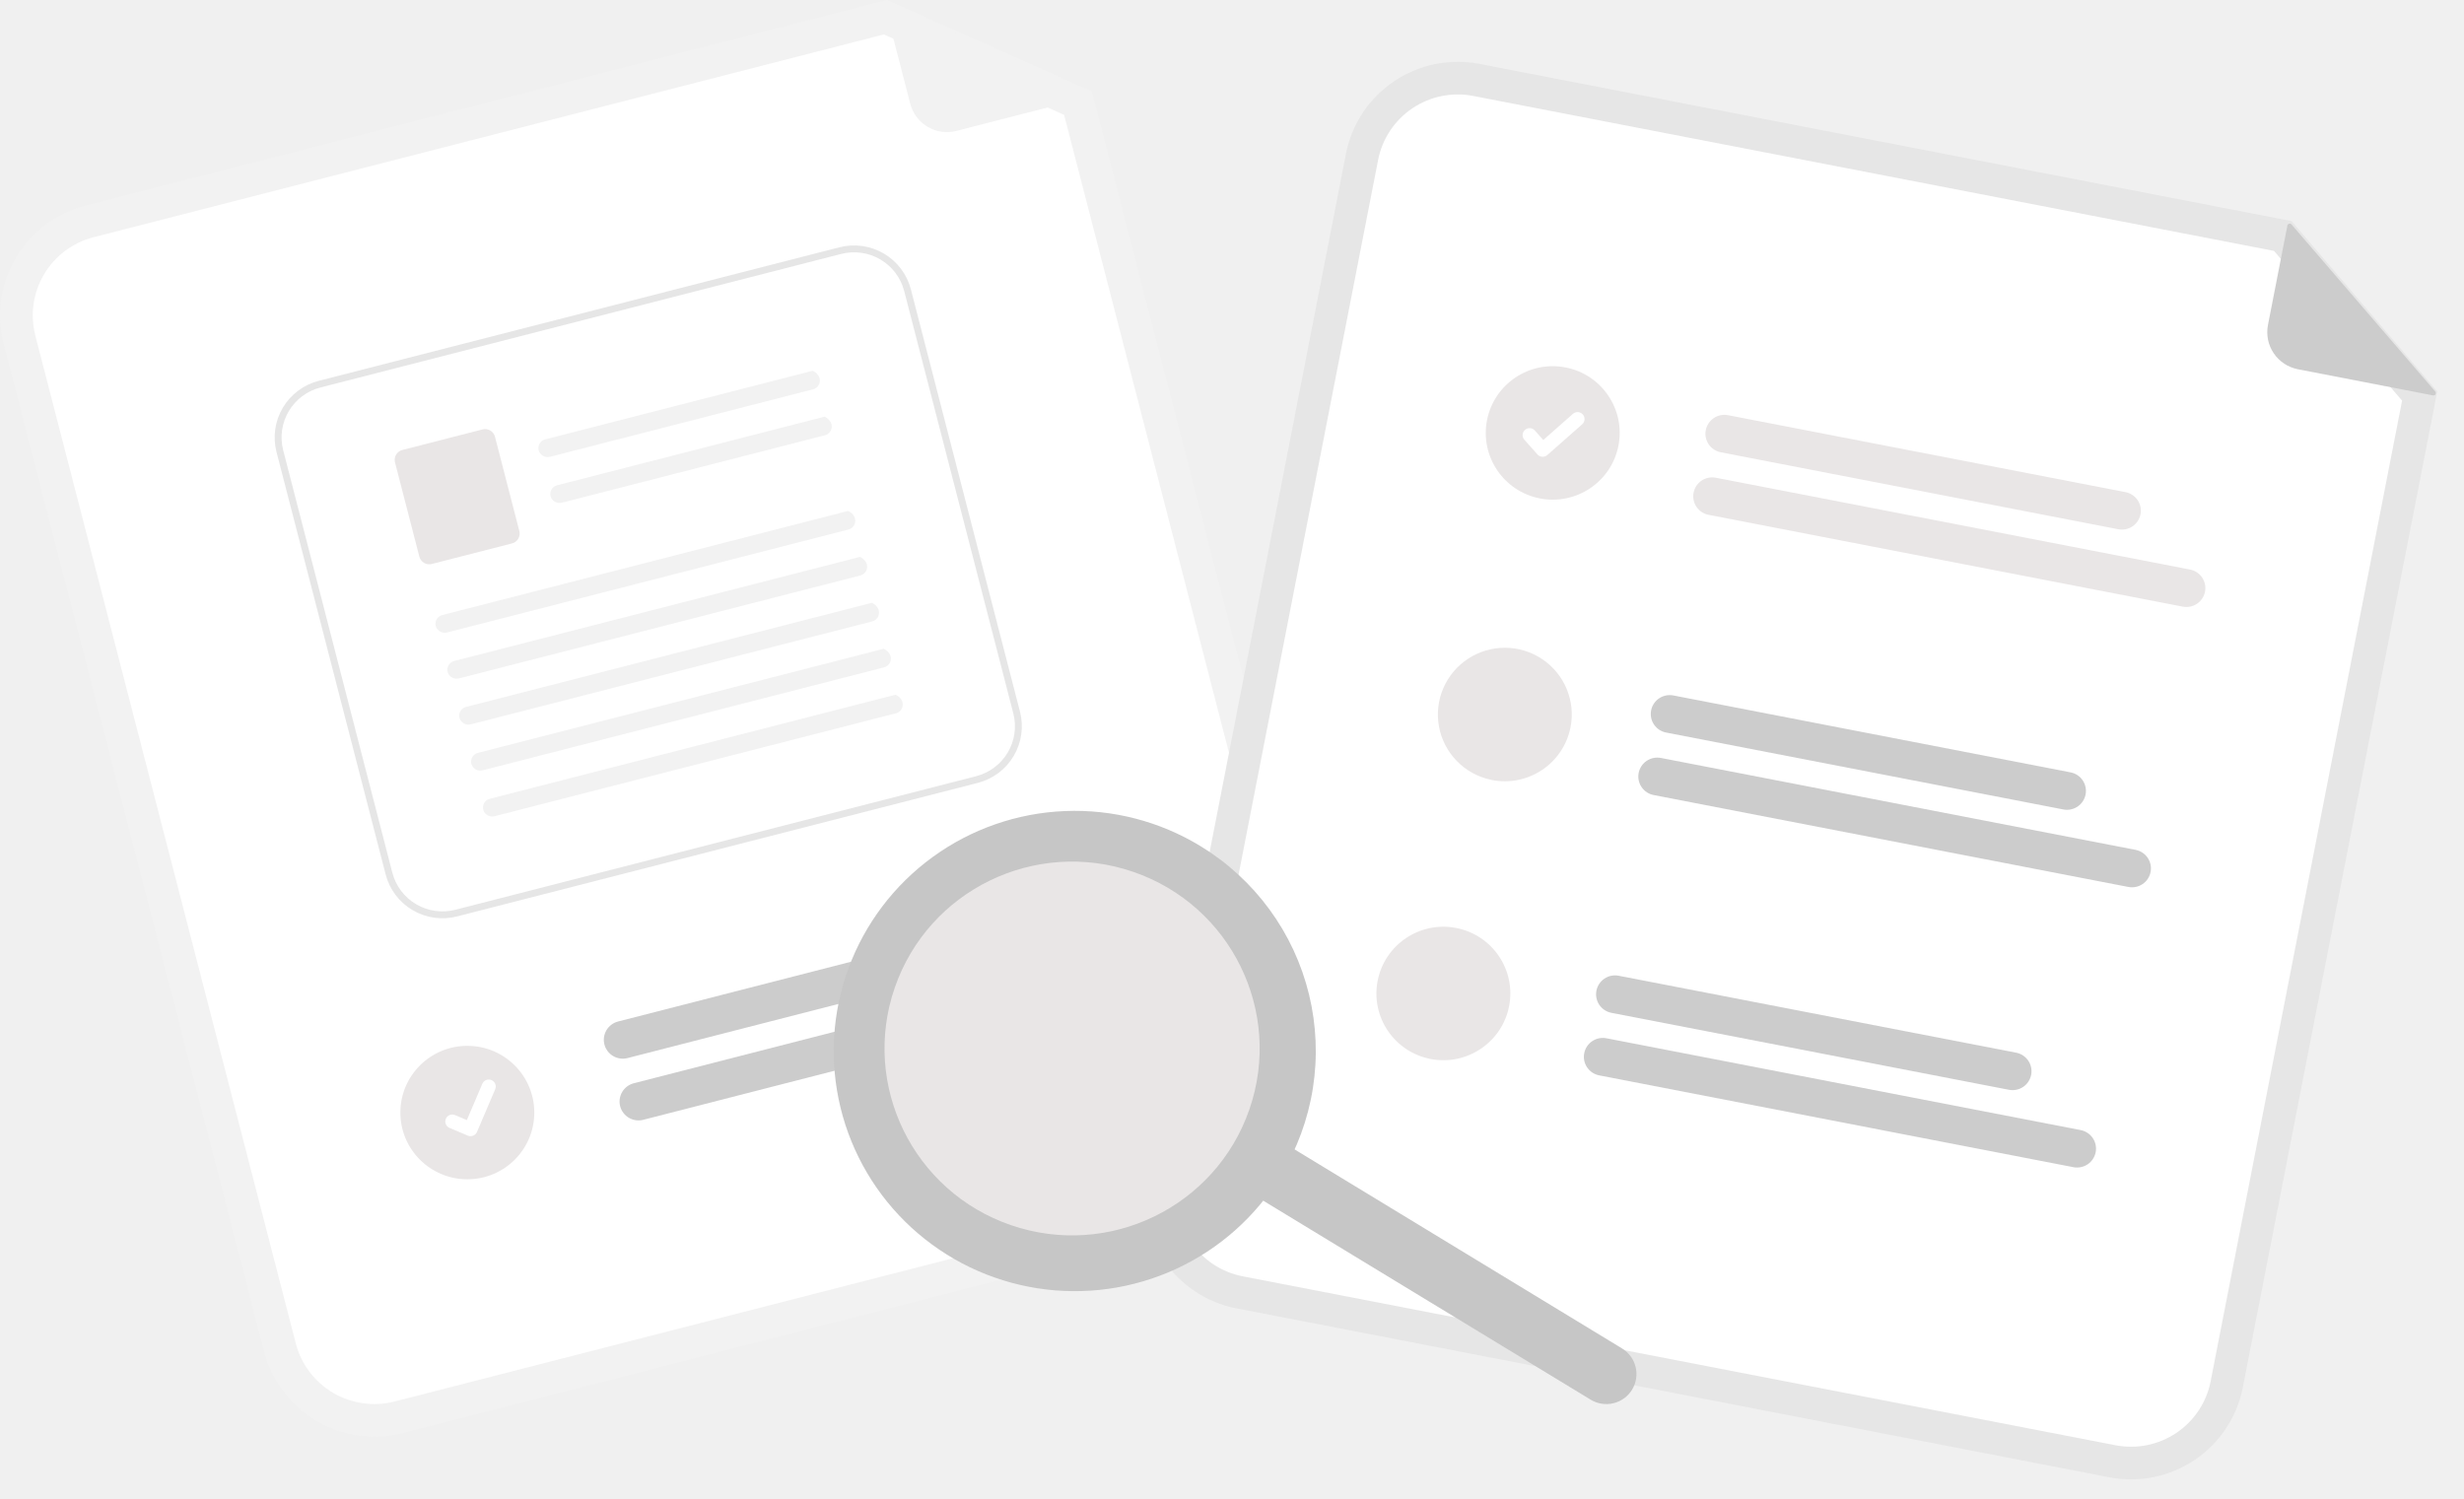
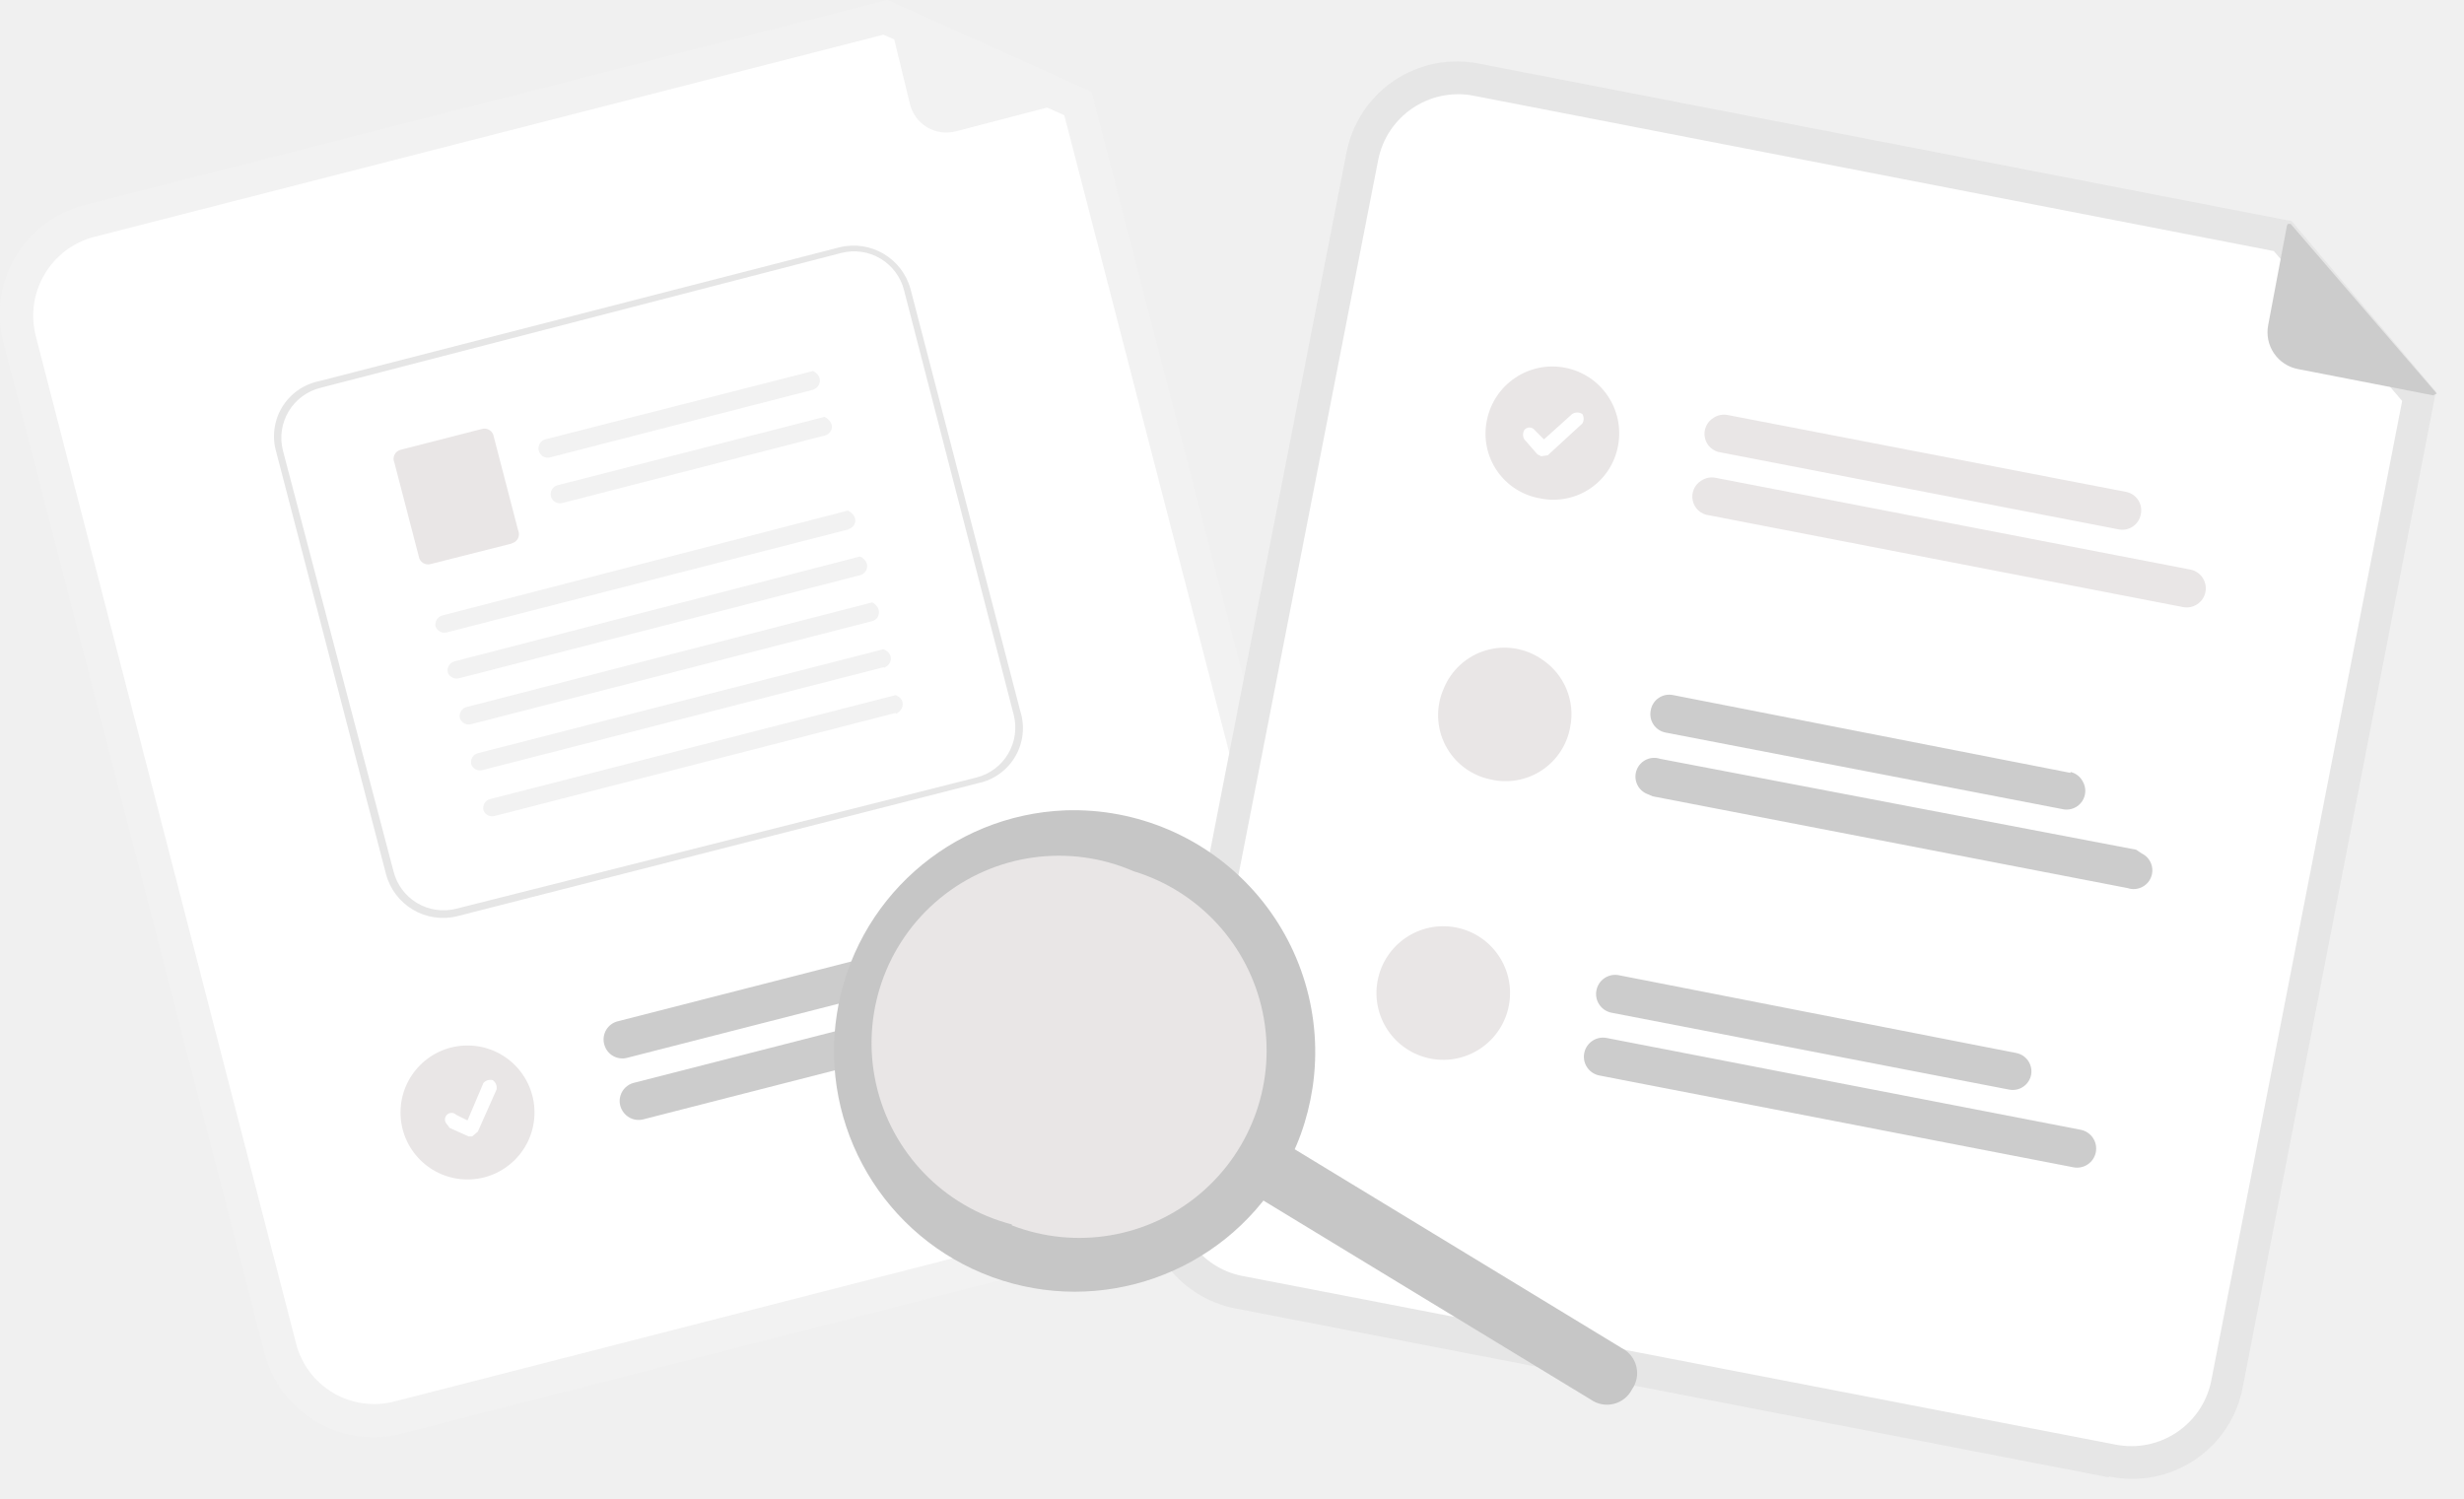
- <svg xmlns="http://www.w3.org/2000/svg" width="263" height="160" viewBox="0 0 263 160" fill="none">
-   <g clip-path="url(#clip0_438_1566)">
-     <path d="M134.919 129.387L42.977 152.978C39.859 153.775 36.55 153.306 33.778 151.675C31.005 150.044 28.996 147.384 28.189 144.278L0.385 36.684C-0.414 33.577 0.056 30.28 1.693 27.517C3.33 24.755 6 22.752 9.117 21.948L94.653 0L116.545 9.766L143.65 114.651C144.45 117.758 143.979 121.055 142.342 123.818C140.705 126.58 138.036 128.583 134.919 129.387Z" fill="#F2F2F2" />
-     <path d="M9.987 25.322C7.767 25.894 5.866 27.32 4.7 29.287C3.535 31.255 3.2 33.602 3.769 35.815L31.574 143.409C32.149 145.621 33.58 147.515 35.554 148.677C37.528 149.839 39.884 150.172 42.105 149.605L134.047 126.014C136.266 125.442 138.167 124.016 139.333 122.048C140.499 120.081 140.834 117.734 140.265 115.521L113.579 12.26L94.339 3.677L9.987 25.322Z" fill="white" />
-     <path d="M116.311 10.322L102.082 13.973C101.043 14.24 99.941 14.084 99.017 13.541C98.094 12.997 97.424 12.11 97.157 11.075L94.451 0.603C94.439 0.557 94.44 0.509 94.455 0.464C94.469 0.419 94.496 0.379 94.532 0.348C94.568 0.318 94.612 0.298 94.659 0.291C94.707 0.285 94.754 0.291 94.798 0.31L116.351 9.848C116.399 9.869 116.439 9.905 116.466 9.95C116.492 9.995 116.504 10.047 116.5 10.099C116.496 10.151 116.475 10.201 116.441 10.241C116.407 10.28 116.362 10.309 116.311 10.322Z" fill="#F2F2F2" />
-     <path d="M108.825 102.204L66.966 112.946C66.448 113.075 65.899 112.996 65.44 112.724C64.98 112.452 64.648 112.01 64.514 111.494C64.381 110.978 64.458 110.431 64.728 109.972C64.999 109.512 65.441 109.179 65.957 109.043L107.817 98.301C108.075 98.233 108.343 98.217 108.607 98.253C108.871 98.289 109.126 98.377 109.356 98.511C109.585 98.646 109.786 98.824 109.947 99.036C110.107 99.248 110.224 99.49 110.291 99.747C110.357 100.004 110.372 100.272 110.334 100.535C110.296 100.798 110.207 101.051 110.071 101.279C109.935 101.507 109.754 101.707 109.541 101.865C109.327 102.024 109.084 102.139 108.825 102.204Z" fill="#CCCCCC" />
-     <path d="M118.605 106.717L68.668 119.531C68.41 119.598 68.141 119.615 67.877 119.579C67.613 119.542 67.359 119.455 67.129 119.32C66.899 119.186 66.698 119.007 66.538 118.795C66.377 118.583 66.26 118.342 66.194 118.085C66.127 117.827 66.113 117.56 66.15 117.297C66.188 117.034 66.278 116.781 66.414 116.553C66.55 116.324 66.73 116.125 66.944 115.966C67.158 115.808 67.401 115.693 67.659 115.628L117.597 102.814C118.115 102.684 118.664 102.764 119.123 103.036C119.583 103.308 119.915 103.75 120.048 104.266C120.182 104.781 120.105 105.329 119.834 105.788C119.564 106.247 119.122 106.581 118.605 106.717Z" fill="#CCCCCC" />
-     <path d="M49.881 125.881C53.829 125.881 57.029 122.693 57.029 118.759C57.029 114.826 53.829 111.637 49.881 111.637C45.934 111.637 42.734 114.826 42.734 118.759C42.734 122.693 45.934 125.881 49.881 125.881Z" fill="#E9E6E6" />
-     <path d="M104.374 83.565L48.78 97.825C47.174 98.235 45.469 97.993 44.041 97.153C42.613 96.312 41.578 94.942 41.163 93.342L29.513 48.244C29.101 46.643 29.344 44.945 30.187 43.522C31.031 42.099 32.406 41.068 34.011 40.654L89.605 26.395C91.212 25.984 92.916 26.226 94.344 27.067C95.772 27.907 96.808 29.277 97.223 30.878L108.873 75.976C109.284 77.576 109.042 79.274 108.198 80.697C107.355 82.12 105.98 83.151 104.374 83.565Z" fill="white" />
-     <path d="M104.374 83.565L48.78 97.825C47.174 98.235 45.469 97.993 44.041 97.153C42.613 96.312 41.578 94.942 41.163 93.342L29.513 48.244C29.101 46.643 29.344 44.945 30.187 43.522C31.031 42.099 32.406 41.068 34.011 40.654L89.605 26.395C91.212 25.984 92.916 26.226 94.344 27.067C95.772 27.907 96.808 29.277 97.223 30.878L108.873 75.976C109.284 77.576 109.042 79.274 108.198 80.697C107.355 82.12 105.98 83.151 104.374 83.565ZM34.195 41.363C32.778 41.729 31.565 42.639 30.821 43.895C30.077 45.15 29.863 46.649 30.227 48.061L41.877 93.159C42.244 94.571 43.157 95.78 44.418 96.521C45.678 97.262 47.181 97.475 48.599 97.113L104.191 82.855C105.608 82.489 106.821 81.579 107.565 80.323C108.309 79.068 108.523 77.569 108.159 76.157L96.51 31.059C96.143 29.647 95.23 28.438 93.97 27.697C92.71 26.956 91.206 26.743 89.788 27.105L34.195 41.363Z" fill="#E6E6E6" />
-     <path d="M86.785 41.557L58.728 48.754C58.483 48.822 58.221 48.795 57.995 48.678C57.769 48.561 57.596 48.363 57.511 48.124C57.471 47.999 57.458 47.867 57.471 47.737C57.484 47.607 57.524 47.48 57.587 47.366C57.651 47.251 57.738 47.151 57.842 47.07C57.946 46.99 58.065 46.932 58.193 46.899L86.753 39.574C87.907 40.156 87.603 41.348 86.785 41.557L86.785 41.557Z" fill="#F2F2F2" />
-     <path d="M88.051 46.46L59.994 53.656C59.749 53.724 59.487 53.697 59.261 53.581C59.035 53.464 58.862 53.266 58.777 53.026C58.737 52.901 58.723 52.77 58.737 52.639C58.75 52.509 58.789 52.383 58.853 52.268C58.917 52.153 59.004 52.053 59.108 51.973C59.212 51.893 59.331 51.834 59.459 51.802L88.019 44.476C89.173 45.059 88.869 46.25 88.051 46.46L88.051 46.46Z" fill="#F2F2F2" />
-     <path d="M54.65 58.006L46.087 60.201C45.949 60.237 45.805 60.245 45.663 60.225C45.522 60.205 45.385 60.157 45.262 60.085C45.139 60.012 45.032 59.916 44.946 59.803C44.86 59.689 44.797 59.559 44.761 59.421L42.16 49.354C42.124 49.216 42.116 49.073 42.136 48.932C42.157 48.791 42.204 48.655 42.277 48.532C42.35 48.409 42.446 48.302 42.56 48.217C42.675 48.131 42.805 48.069 42.943 48.033L51.506 45.837C51.786 45.766 52.082 45.807 52.331 45.954C52.579 46.1 52.76 46.339 52.832 46.617L55.433 56.686C55.469 56.824 55.477 56.968 55.457 57.109C55.437 57.25 55.389 57.386 55.316 57.508C55.244 57.631 55.147 57.738 55.033 57.824C54.919 57.91 54.789 57.972 54.65 58.007V58.006Z" fill="#E9E6E6" />
-     <path d="M90.564 56.523L47.743 67.506C47.498 67.575 47.236 67.547 47.01 67.431C46.784 67.314 46.611 67.116 46.526 66.877C46.486 66.752 46.472 66.62 46.486 66.49C46.499 66.359 46.538 66.233 46.602 66.118C46.666 66.004 46.753 65.903 46.857 65.823C46.961 65.743 47.08 65.685 47.208 65.652L90.532 54.539C91.686 55.122 91.382 56.313 90.564 56.523Z" fill="#F2F2F2" />
-     <path d="M91.832 61.428L49.01 72.412C48.765 72.48 48.503 72.453 48.277 72.336C48.051 72.219 47.878 72.021 47.793 71.782C47.753 71.657 47.74 71.525 47.753 71.395C47.766 71.264 47.806 71.138 47.87 71.023C47.933 70.909 48.02 70.808 48.124 70.728C48.228 70.648 48.347 70.59 48.475 70.557L91.799 59.444C92.953 60.027 92.65 61.218 91.831 61.428L91.832 61.428Z" fill="#F2F2F2" />
-     <path d="M93.097 66.331L50.277 77.314C50.032 77.382 49.769 77.355 49.543 77.238C49.317 77.121 49.144 76.923 49.059 76.684C49.02 76.559 49.006 76.427 49.019 76.297C49.032 76.167 49.072 76.04 49.136 75.926C49.2 75.811 49.286 75.711 49.39 75.631C49.495 75.55 49.614 75.492 49.741 75.46L93.065 64.347C94.219 64.929 93.915 66.121 93.097 66.331Z" fill="#F2F2F2" />
-     <path d="M94.365 71.236L51.544 82.219C51.299 82.287 51.036 82.26 50.81 82.143C50.584 82.026 50.411 81.828 50.326 81.589C50.287 81.464 50.273 81.332 50.286 81.202C50.3 81.072 50.339 80.945 50.403 80.831C50.467 80.716 50.553 80.616 50.657 80.535C50.762 80.455 50.881 80.397 51.008 80.364L94.333 69.252C95.486 69.834 95.183 71.026 94.365 71.236Z" fill="#F2F2F2" />
-     <path d="M95.631 76.138L52.81 87.121C52.565 87.19 52.303 87.162 52.077 87.046C51.851 86.929 51.678 86.731 51.593 86.492C51.553 86.367 51.54 86.235 51.553 86.105C51.566 85.974 51.606 85.848 51.67 85.733C51.733 85.618 51.82 85.518 51.924 85.438C52.028 85.358 52.148 85.3 52.275 85.267L95.599 74.154C96.753 74.737 96.449 75.928 95.631 76.138Z" fill="#F2F2F2" />
-     <path d="M50.409 121.256C50.253 121.296 50.089 121.285 49.94 121.224L49.931 121.22L47.984 120.397C47.894 120.359 47.812 120.303 47.743 120.234C47.674 120.164 47.62 120.081 47.584 119.991C47.547 119.9 47.528 119.803 47.529 119.706C47.53 119.608 47.55 119.511 47.589 119.421C47.627 119.331 47.683 119.25 47.753 119.182C47.823 119.113 47.906 119.059 47.997 119.023C48.088 118.986 48.185 118.968 48.283 118.969C48.381 118.97 48.478 118.99 48.568 119.028L49.83 119.563L51.483 115.687C51.56 115.506 51.707 115.362 51.891 115.288C52.074 115.215 52.279 115.217 52.462 115.294L52.452 115.319L52.462 115.293C52.644 115.371 52.788 115.517 52.862 115.7C52.936 115.883 52.934 116.087 52.857 116.269L50.912 120.826C50.867 120.931 50.798 121.024 50.711 121.098C50.623 121.173 50.52 121.226 50.409 121.254L50.409 121.256Z" fill="white" />
-     <path d="M225.149 157.694L131.972 139.661C128.812 139.046 126.027 137.206 124.228 134.546C122.428 131.887 121.761 128.623 122.373 125.473L143.668 16.392C144.286 13.243 146.132 10.467 148.801 8.672C151.471 6.877 154.745 6.211 157.905 6.819L244.591 23.596L260.145 41.786L239.387 148.12C238.768 151.269 236.922 154.046 234.253 155.841C231.584 157.636 228.31 158.302 225.149 157.694Z" fill="#E6E6E6" />
-     <path d="M157.237 10.239C154.987 9.806 152.655 10.281 150.755 11.559C148.854 12.837 147.539 14.814 147.099 17.056L125.804 126.137C125.369 128.38 125.844 130.704 127.125 132.598C128.407 134.492 130.39 135.801 132.64 136.239L225.817 154.273C228.067 154.706 230.399 154.231 232.3 152.953C234.2 151.675 235.515 149.698 235.955 147.456L256.392 42.769L242.724 26.784L157.237 10.239Z" fill="white" />
-     <path d="M226.099 56.493L183.669 48.278C183.142 48.176 182.678 47.869 182.378 47.426C182.078 46.983 181.968 46.439 182.07 45.914C182.172 45.389 182.48 44.926 182.925 44.627C183.369 44.327 183.915 44.217 184.441 44.318L226.873 52.534C227.399 52.636 227.863 52.943 228.163 53.386C228.463 53.829 228.574 54.373 228.471 54.898C228.369 55.423 228.062 55.886 227.617 56.185C227.172 56.485 226.626 56.595 226.1 56.493L226.099 56.493Z" fill="#E9E6E6" />
-     <path d="M232.985 64.755L182.367 54.954C181.84 54.852 181.376 54.546 181.076 54.102C180.776 53.659 180.665 53.115 180.768 52.59C180.87 52.065 181.178 51.602 181.622 51.303C182.067 51.003 182.613 50.893 183.139 50.995L233.758 60.796C234.284 60.898 234.749 61.204 235.048 61.648C235.348 62.091 235.459 62.635 235.357 63.16C235.254 63.685 234.947 64.148 234.502 64.447C234.057 64.746 233.512 64.857 232.985 64.755Z" fill="#E9E6E6" />
-     <path d="M221.036 82.451L178.607 74.235C178.081 74.133 177.535 74.244 177.09 74.543C176.646 74.843 176.338 75.305 176.236 75.83C176.133 76.355 176.244 76.899 176.544 77.343C176.844 77.786 177.308 78.092 177.834 78.194L220.264 86.41C220.787 86.504 221.326 86.389 221.765 86.089C222.204 85.79 222.507 85.33 222.609 84.809C222.71 84.289 222.602 83.75 222.308 83.308C222.014 82.867 221.557 82.559 221.036 82.451Z" fill="#CCCCCC" />
-     <path d="M227.922 90.713L177.304 80.912C177.042 80.858 176.772 80.856 176.509 80.907C176.246 80.957 175.996 81.06 175.773 81.207C175.55 81.355 175.358 81.546 175.21 81.768C175.061 81.99 174.958 82.24 174.907 82.502C174.856 82.764 174.857 83.034 174.912 83.296C174.966 83.557 175.071 83.805 175.223 84.026C175.374 84.246 175.567 84.434 175.792 84.579C176.017 84.725 176.268 84.824 176.532 84.871L227.15 94.672C227.412 94.727 227.682 94.729 227.945 94.678C228.208 94.627 228.458 94.525 228.681 94.377C228.905 94.229 229.096 94.038 229.244 93.816C229.393 93.594 229.496 93.344 229.547 93.082C229.598 92.82 229.597 92.55 229.543 92.289C229.488 92.027 229.383 91.779 229.231 91.559C229.08 91.338 228.887 91.15 228.662 91.005C228.437 90.86 228.186 90.761 227.922 90.713Z" fill="#CCCCCC" />
-     <path d="M214.427 116.328L171.997 108.113C171.47 108.011 171.006 107.705 170.706 107.261C170.406 106.818 170.295 106.274 170.398 105.749C170.5 105.224 170.808 104.761 171.252 104.462C171.697 104.163 172.243 104.052 172.769 104.154L215.2 112.369C215.727 112.471 216.191 112.778 216.491 113.221C216.791 113.664 216.902 114.208 216.799 114.733C216.697 115.258 216.389 115.722 215.945 116.021C215.5 116.32 214.954 116.431 214.428 116.329L214.427 116.328Z" fill="#CCCCCC" />
-     <path d="M221.313 124.59L170.694 114.789C170.168 114.687 169.704 114.381 169.404 113.937C169.104 113.494 168.993 112.95 169.096 112.425C169.198 111.9 169.505 111.437 169.95 111.137C170.395 110.838 170.941 110.728 171.467 110.829L222.086 120.631C222.612 120.733 223.076 121.039 223.376 121.483C223.676 121.926 223.787 122.47 223.685 122.995C223.582 123.52 223.275 123.983 222.83 124.282C222.385 124.581 221.84 124.692 221.313 124.59Z" fill="#CCCCCC" />
-     <path d="M164.369 53.205C168.243 53.955 171.995 51.432 172.749 47.57C173.503 43.708 170.974 39.97 167.099 39.22C163.225 38.47 159.473 40.993 158.719 44.855C157.965 48.717 160.495 52.455 164.369 53.205Z" fill="#E9E6E6" />
-     <path d="M164.519 48.745C164.361 48.715 164.217 48.634 164.109 48.516L164.102 48.508L162.699 46.932C162.571 46.784 162.506 46.591 162.52 46.396C162.533 46.201 162.623 46.018 162.77 45.889C162.917 45.759 163.109 45.692 163.305 45.703C163.501 45.713 163.685 45.8 163.817 45.945L164.726 46.968L167.889 44.175C167.963 44.11 168.048 44.06 168.141 44.029C168.234 43.997 168.332 43.983 168.429 43.989C168.527 43.995 168.623 44.02 168.711 44.063C168.799 44.106 168.878 44.166 168.943 44.239L168.923 44.257L168.944 44.238C169.075 44.386 169.141 44.579 169.129 44.776C169.117 44.973 169.027 45.157 168.879 45.288L165.157 48.572C165.071 48.648 164.969 48.703 164.858 48.733C164.747 48.762 164.631 48.766 164.519 48.744L164.519 48.745Z" fill="white" />
-     <path d="M167.634 77.626C167.455 78.545 167.097 79.419 166.579 80.2C166.061 80.98 165.394 81.651 164.616 82.175C163.837 82.698 162.964 83.064 162.044 83.251C161.124 83.438 160.176 83.442 159.255 83.264C159.195 83.254 159.135 83.24 159.076 83.222C157.703 82.92 156.451 82.221 155.476 81.213C154.5 80.204 153.845 78.931 153.591 77.553C153.338 76.176 153.498 74.754 154.052 73.466C154.605 72.177 155.527 71.081 156.703 70.312C157.878 69.543 159.255 69.137 160.661 69.145C162.066 69.152 163.438 69.572 164.605 70.353C165.772 71.134 166.681 72.24 167.22 73.534C167.759 74.828 167.903 76.251 167.634 77.626Z" fill="#E9E6E6" />
-     <path d="M152.697 113.04C156.571 113.79 160.323 111.267 161.077 107.405C161.831 103.543 159.301 99.805 155.427 99.055C151.553 98.305 147.801 100.828 147.047 104.69C146.293 108.552 148.823 112.29 152.697 113.04Z" fill="#E9E6E6" />
-     <path d="M259.695 42.207L245.273 39.415C244.221 39.212 243.292 38.599 242.693 37.713C242.093 36.827 241.871 35.74 242.076 34.69L244.149 24.073C244.158 24.026 244.18 23.983 244.213 23.949C244.245 23.914 244.287 23.89 244.333 23.878C244.379 23.865 244.427 23.866 244.472 23.881C244.518 23.895 244.558 23.921 244.589 23.957L259.935 41.794C259.969 41.834 259.99 41.883 259.995 41.935C259.999 41.987 259.988 42.04 259.961 42.085C259.935 42.13 259.895 42.166 259.847 42.188C259.8 42.209 259.746 42.215 259.695 42.206L259.695 42.207Z" fill="#CCCCCC" />
-     <path d="M174.202 148.341C173.758 149.066 173.043 149.586 172.214 149.786C171.385 149.987 170.511 149.85 169.783 149.408L132.261 126.603C131.533 126.16 131.011 125.448 130.811 124.622C130.61 123.796 130.747 122.924 131.191 122.199C131.635 121.473 132.35 120.953 133.179 120.753C134.008 120.553 134.883 120.689 135.611 121.131L173.131 143.936C173.86 144.379 174.381 145.092 174.582 145.918C174.783 146.744 174.647 147.615 174.202 148.341Z" fill="#C6C6C6" />
-     <path d="M136.681 125.537C134.032 129.866 130.154 133.314 125.537 135.447C120.921 137.579 115.773 138.299 110.746 137.517C105.719 136.734 101.037 134.484 97.294 131.05C93.55 127.616 90.912 123.153 89.714 118.225C88.516 113.298 88.811 108.127 90.562 103.366C92.313 98.606 95.442 94.47 99.552 91.481C103.662 88.492 108.569 86.785 113.653 86.575C118.737 86.365 123.769 87.663 128.113 90.303C130.998 92.055 133.507 94.357 135.499 97.077C137.491 99.796 138.925 102.88 139.721 106.152C140.516 109.424 140.657 112.82 140.136 116.146C139.614 119.472 138.441 122.663 136.681 125.537ZM98.245 102.175C96.258 105.421 95.282 109.182 95.44 112.981C95.598 116.781 96.883 120.448 99.132 123.52C101.382 126.592 104.495 128.93 108.078 130.238C111.661 131.547 115.553 131.767 119.262 130.872C122.971 129.976 126.33 128.005 128.915 125.207C131.499 122.409 133.193 118.911 133.782 115.154C134.371 111.397 133.829 107.55 132.224 104.1C130.619 100.65 128.023 97.751 124.765 95.772C120.396 93.116 115.148 92.299 110.175 93.5C105.201 94.701 100.91 97.821 98.245 102.175Z" fill="#C6C6C6" />
-     <path d="M107.915 130.78C118.368 134.367 129.76 128.83 133.359 118.414C136.959 107.998 131.402 96.647 120.949 93.06C110.496 89.474 99.104 95.01 95.505 105.426C91.906 115.842 97.462 127.193 107.915 130.78Z" fill="#E9E6E6" />
+ <svg xmlns="http://www.w3.org/2000/svg" fill="none" viewBox="0 0 263 160">
+   <g clip-path="url(#a)">
+     <path fill="#f2f2f2" d="M135 129.4 43 153a12 12 0 0 1-14.8-8.7L.4 36.7A12 12 0 0 1 9 21.9L94.7 0l21.8 9.8 27.2 104.9a12 12 0 0 1-8.8 14.7" />
+     <path fill="#fff" d="M10 25.3a8.7 8.7 0 0 0-6.2 10.5l27.8 107.6a8.6 8.6 0 0 0 10.5 6.2l92-23.6a8.7 8.7 0 0 0 6.2-10.5L113.6 12.3 94.3 3.7z" />
+     <path fill="#f2f2f2" d="M116.3 10.3 102.1 14a4 4 0 0 1-5-3L94.6.7l.3-.3 21.6 9.5v.1l.1.2v.1z" />
+     <path fill="#ccc" d="M108.8 102.2 67 112.9a2 2 0 0 1-2.5-1.4A2 2 0 0 1 66 109l41.8-10.7a2 2 0 0 1 2.5 2.2 2 2 0 0 1-1.5 1.7m9.8 4.5-50 12.8a2 2 0 0 1-2-.7 2 2 0 0 1 1-3.2l50-12.8a2 2 0 0 1 2.4 1.5 2 2 0 0 1-1.4 2.4" />
+     <path fill="#e9e6e6" d="M49.9 125.9a7.1 7.1 0 1 0 0-14.3 7.1 7.1 0 0 0 0 14.3" />
+     <path fill="#fff" d="M104.4 83.6 48.8 97.8a6.3 6.3 0 0 1-7.6-4.5l-11.7-45a6 6 0 0 1 4.5-7.6l55.6-14.3a6.3 6.3 0 0 1 7.6 4.5l11.7 45a6 6 0 0 1-4.5 7.7" />
+     <path fill="#e6e6e6" d="M104.4 83.6 48.8 97.8a6.3 6.3 0 0 1-7.6-4.5l-11.7-45a6 6 0 0 1 4.5-7.6l55.6-14.3a6.3 6.3 0 0 1 7.6 4.5l11.7 45a6 6 0 0 1-4.5 7.7M34.2 41.4a5.5 5.5 0 0 0-4 6.7L42 93a5.5 5.5 0 0 0 6.7 4l55.5-14a5.5 5.5 0 0 0 4-6.7L96.5 31a5.5 5.5 0 0 0-6.7-4z" />
+     <path fill="#f2f2f2" d="m86.8 41.6-28 7.2a1 1 0 0 1-1.3-.7 1 1 0 0 1 .7-1.2l28.6-7.3c1.1.6.8 1.7 0 2m1.2 4.9-28 7.2a1 1 0 0 1-1.2-.7 1 1 0 0 1 .7-1.2L88 44.5c1.2.6.9 1.8 0 2" />
+     <path fill="#e9e6e6" d="M54.7 58 46 60.2a1 1 0 0 1-1.3-.8l-2.6-10a1 1 0 0 1 .7-1.4l8.6-2.2a1 1 0 0 1 1.3.8l2.6 10a1 1 0 0 1-.7 1.4" />
+     <path fill="#f2f2f2" d="m90.6 56.5-42.9 11a1 1 0 0 1-1.2-.6 1 1 0 0 1 .7-1.2l43.3-11.2c1.2.6.9 1.8 0 2m1.3 4.9L49 72.4a1 1 0 0 1-1.2-.6 1 1 0 0 1 .7-1.2l43.3-11.2c1.2.6.8 1.8 0 2m1.3 4.9-42.8 11a1 1 0 0 1-1.2-.6 1 1 0 0 1 .6-1.2l43.4-11.2c1.1.6.8 1.8 0 2m1.3 4.9-42.9 11a1 1 0 0 1-1.2-.6 1 1 0 0 1 .7-1.2l43.3-11.1c1.2.5.9 1.7 0 2m1.3 4.8-42.8 11a1 1 0 0 1-1.2-.6 1 1 0 0 1 .7-1.2l43.3-11.1c1.2.5.8 1.7 0 2" />
+     <path fill="#fff" d="M50.4 121.3H50l-2-.9-.3-.4a.7.7 0 0 1 1-1l1.2.6 1.7-4a1 1 0 0 1 1-.3 1 1 0 0 1 .4 1l-2 4.5z" />
+     <path fill="#e6e6e6" d="m225.1 157.7-93.1-18a12 12 0 0 1-9.6-14.2l21.3-109.1a12 12 0 0 1 14.2-9.6l86.7 16.8L260 41.8 239.4 148a12 12 0 0 1-14.3 9.6" />
+     <path fill="#fff" d="M157.2 10.2a8.7 8.7 0 0 0-10.1 6.9l-21.3 109a8.6 8.6 0 0 0 6.8 10.1l93.2 18a8.7 8.7 0 0 0 10.2-6.7l20.4-104.7-13.7-16z" />
+     <path fill="#e9e6e6" d="m226.1 56.5-42.4-8.2a2 2 0 0 1-.8-3.7 2 2 0 0 1 1.5-.3l42.5 8.2a2 2 0 0 1 1.6 2.4 2 2 0 0 1-2.4 1.6m6.9 8.3L182.4 55a2 2 0 0 1-.8-3.7 2 2 0 0 1 1.5-.3l50.7 9.8a2 2 0 1 1-.8 4" />
+     <path fill="#ccc" d="m221 82.5-42.4-8.3a2 2 0 0 0-2.4 1.6 2 2 0 0 0 1.6 2.4l42.5 8.2a2 2 0 0 0 2-3 2 2 0 0 0-1.3-1m7 8.3L177.2 81a2 2 0 0 0-1.5 3.7l.7.3 50.7 9.8a2 2 0 0 0 1.5-3.7zm-13.6 25.6-42.4-8.2a2 2 0 1 1 .8-4l42.4 8.3a2 2 0 0 1 1.6 2.3 2 2 0 0 1-2.4 1.6m6.9 8.3-50.6-9.8a2 2 0 1 1 .8-4l50.6 9.8a2 2 0 1 1-.8 4" />
+     <path fill="#e9e6e6" d="M164.4 53.2a7 7 0 0 0 8.3-5.6 7.1 7.1 0 0 0-14-2.7 7 7 0 0 0 5.7 8.3" />
+     <path fill="#fff" d="m164.5 48.7-.4-.2-1.4-1.6a1 1 0 0 1 0-1 .7.7 0 0 1 1.1 0l1 1 3-2.7a1 1 0 0 1 1.1 0 1 1 0 0 1 0 1l-3.7 3.4z" />
+     <path fill="#e9e6e6" d="M167.6 77.6a7 7 0 0 1-8.5 5.6 7 7 0 0 1-5-9.7 7 7 0 0 1 10.5-3.1 7 7 0 0 1 3 7.2M152.7 113a7.1 7.1 0 1 0 2.7-14 7.1 7.1 0 1 0-2.7 14" />
+     <path fill="#ccc" d="m259.7 42.2-14.4-2.8a4 4 0 0 1-3.2-4.7l2-10.6.1-.2h.3l15.5 18 .1.1z" />
+     <path fill="#c6c6c6" d="M174.2 148.3a3 3 0 0 1-4.4 1.1l-37.5-22.8a3.2 3.2 0 1 1 3.3-5.5l37.5 22.8a3 3 0 0 1 1.1 4.4" />
+     <path fill="#c6c6c6" d="M136.7 125.5a25.7 25.7 0 1 1-23-39 25.8 25.8 0 0 1 26.4 29.6q-.8 5.2-3.4 9.4m-38.5-23.3a19.2 19.2 0 0 0 21 28.7 19.3 19.3 0 0 0 13-26.8 19.3 19.3 0 0 0-34-2" />
+     <path fill="#e9e6e6" d="M108 130.8A20 20 0 1 0 121 93a20 20 0 1 0-13 37.7" />
  </g>
  <defs>
-     <clipPath id="clip0_438_1566">
-       <rect width="263" height="160" fill="white" />
+     <clipPath id="a">
+       <path fill="#fff" d="M0 0h263v160H0z" />
    </clipPath>
  </defs>
</svg>
